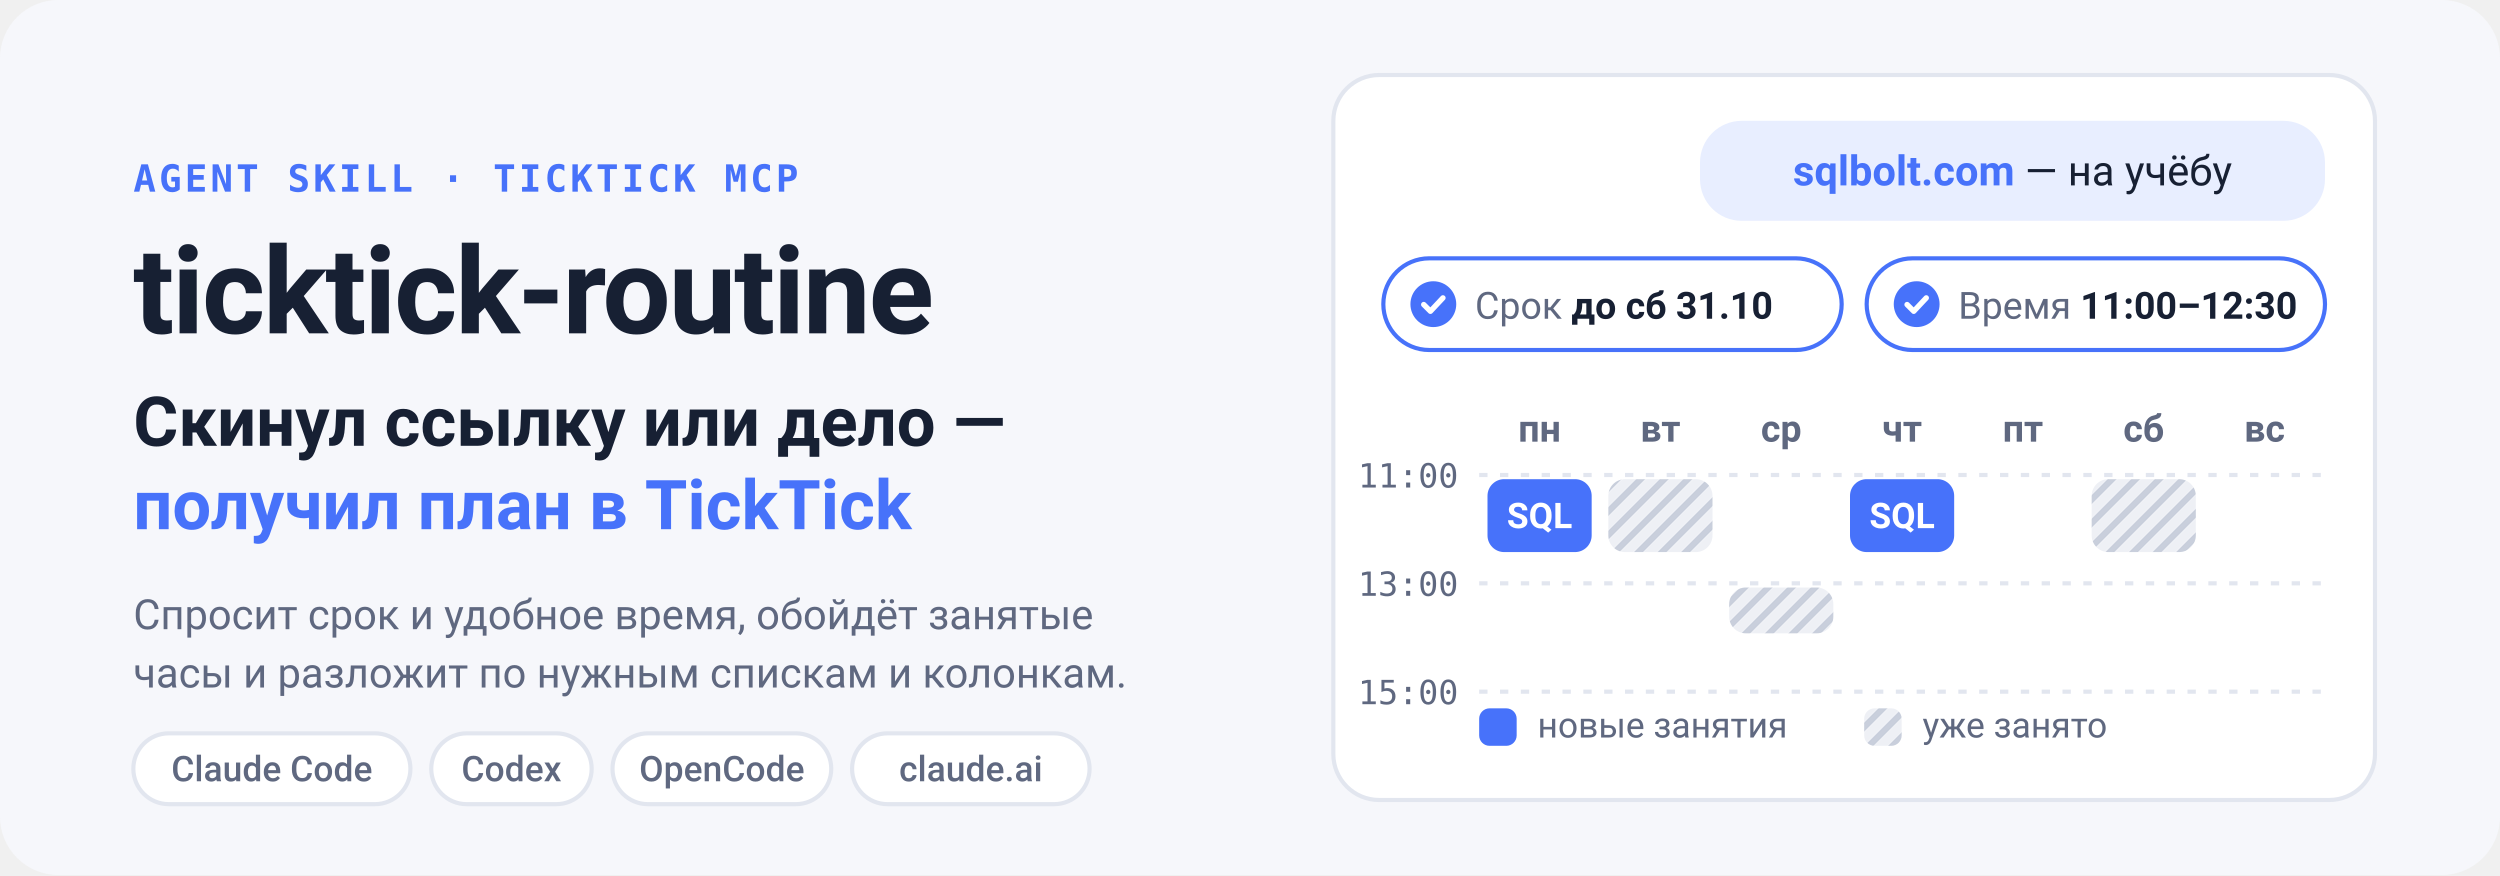
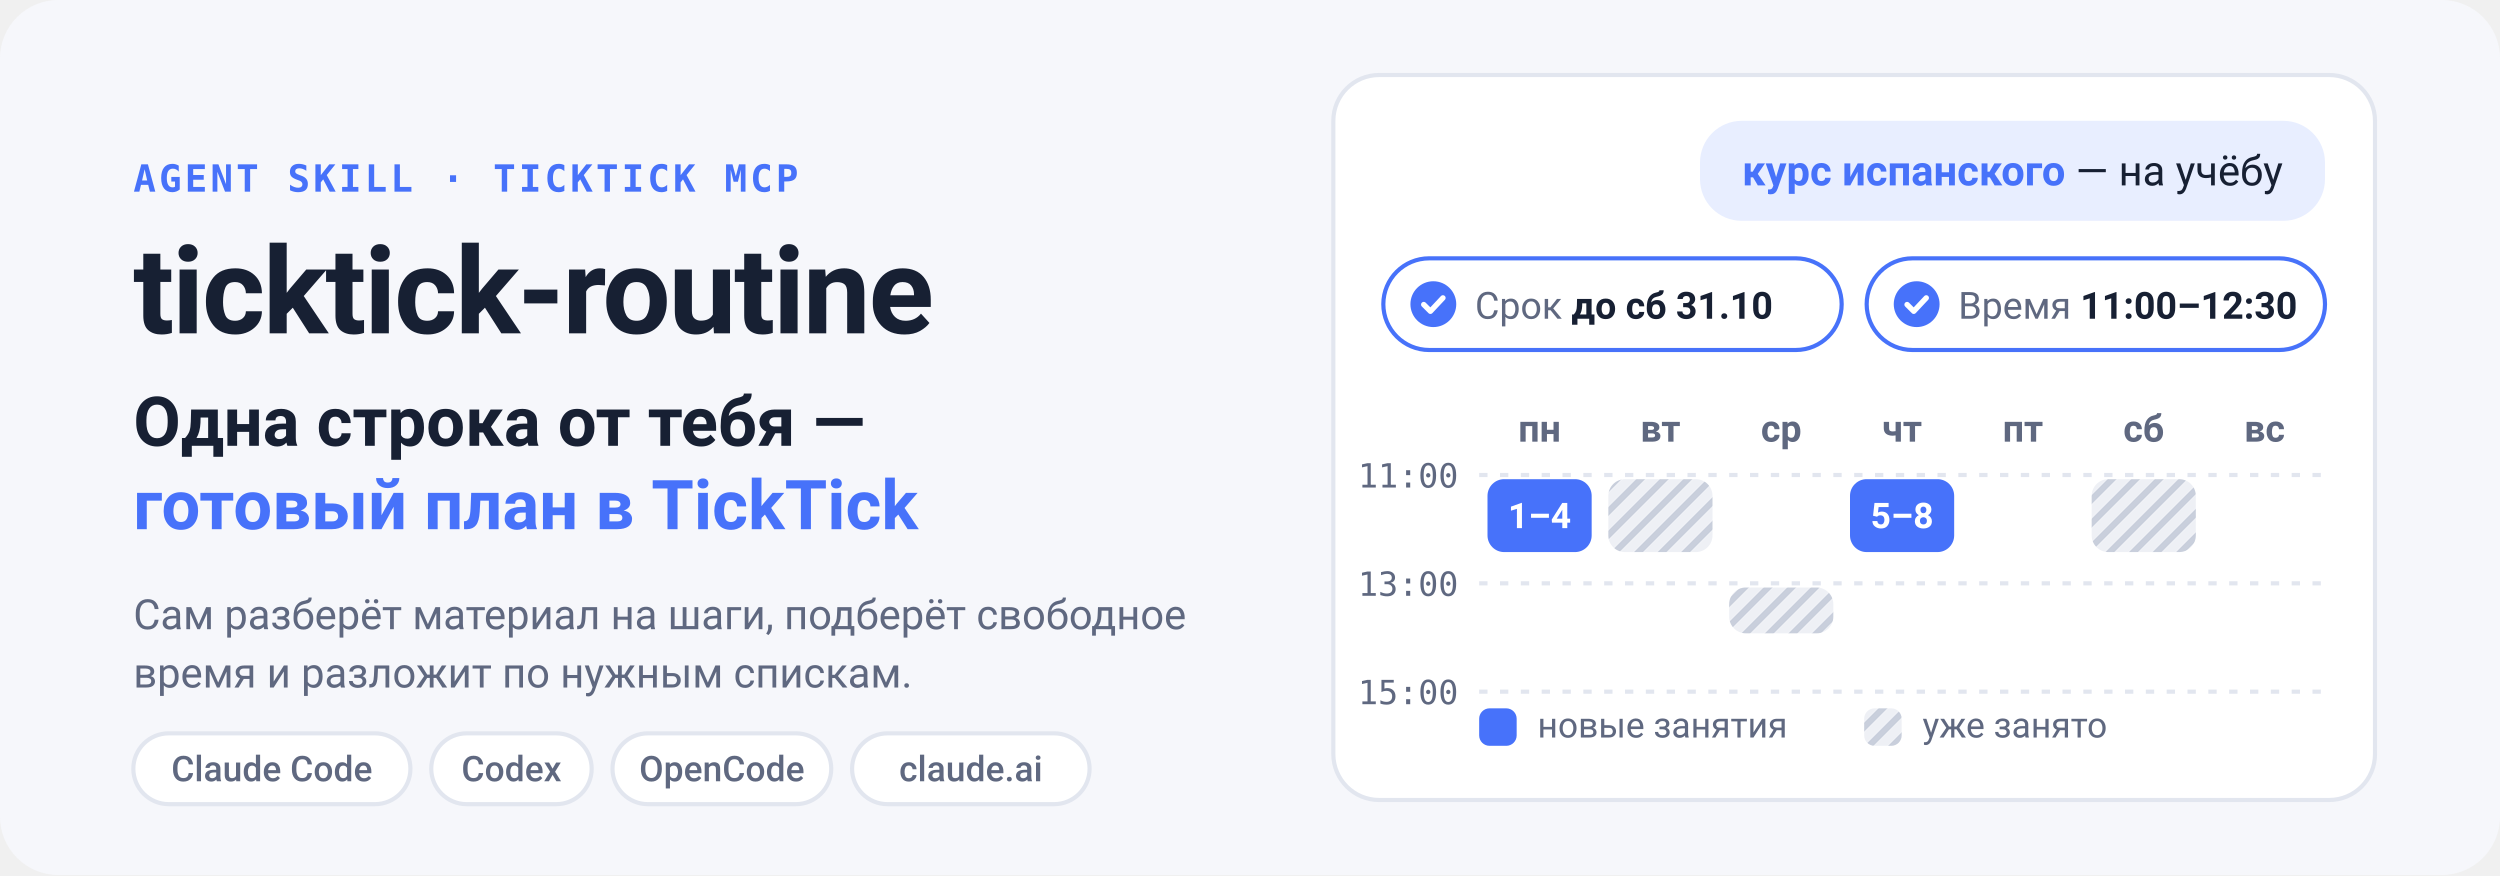
<svg xmlns="http://www.w3.org/2000/svg" width="1200" height="420" viewBox="0 0 1200 420" role="img" aria-labelledby="title desc">
  <defs>
    <pattern id="busy" width="8" height="8" patternUnits="userSpaceOnUse" patternTransform="rotate(45)">
      <rect width="8" height="8" fill="#EEF0F5" />
      <rect width="3" height="8" fill="#C9CFDC" />
    </pattern>
  </defs>
  <rect width="1200" height="420" rx="28" fill="#F6F7FB" />
  <g id="title-block" transform="translate(64 0)">
    <text x="0" y="92" font-family="ui-monospace, SFMono-Regular, Menlo, Consolas, 'DejaVu Sans Mono', monospace" font-size="18" font-weight="600" fill="#4772FA" text-anchor="start" letter-spacing="1.5">AGENT SKILL  ·  TICKTICK MCP</text>
    <text x="0" y="160" font-family="-apple-system, BlinkMacSystemFont, 'Segoe UI', Roboto, 'Noto Sans', 'DejaVu Sans', sans-serif" font-size="58" font-weight="700" fill="#172033" text-anchor="start" letter-spacing="-1">ticktick-routine</text>
-     <text x="0" y="214" font-family="-apple-system, BlinkMacSystemFont, 'Segoe UI', Roboto, 'Noto Sans', 'DejaVu Sans', sans-serif" font-size="33" font-weight="600" fill="#172033" text-anchor="start">Скинул ссылку или дело —</text>
-     <text x="0" y="254" font-family="-apple-system, BlinkMacSystemFont, 'Segoe UI', Roboto, 'Noto Sans', 'DejaVu Sans', sans-serif" font-size="33" font-weight="600" fill="#4772FA" text-anchor="start">получил план в TickTick</text>
-     <text x="0" y="302" font-family="-apple-system, BlinkMacSystemFont, 'Segoe UI', Roboto, 'Noto Sans', 'DejaVu Sans', sans-serif" font-size="20" font-weight="400" fill="#5F6880" text-anchor="start">Спросит срок и удобное время, обойдёт занятые</text>
-     <text x="0" y="330" font-family="-apple-system, BlinkMacSystemFont, 'Segoe UI', Roboto, 'Noto Sans', 'DejaVu Sans', sans-serif" font-size="20" font-weight="400" fill="#5F6880" text-anchor="start">часы и разложит по нужным спискам и колонкам.</text>
+     <text x="0" y="214" font-family="-apple-system, BlinkMacSystemFont, 'Segoe UI', Roboto, 'Noto Sans', 'DejaVu Sans', sans-serif" font-size="33" font-weight="600" fill="#172033" text-anchor="start">Одна строка от тебя —</text>
+     <text x="0" y="254" font-family="-apple-system, BlinkMacSystemFont, 'Segoe UI', Roboto, 'Noto Sans', 'DejaVu Sans', sans-serif" font-size="33" font-weight="600" fill="#4772FA" text-anchor="start">готовый план в TickTick</text>
+     <text x="0" y="302" font-family="-apple-system, BlinkMacSystemFont, 'Segoe UI', Roboto, 'Noto Sans', 'DejaVu Sans', sans-serif" font-size="20" font-weight="400" fill="#5F6880" text-anchor="start">Сам разберёт материал на шаги, подберёт свободное</text>
+     <text x="0" y="330" font-family="-apple-system, BlinkMacSystemFont, 'Segoe UI', Roboto, 'Noto Sans', 'DejaVu Sans', sans-serif" font-size="20" font-weight="400" fill="#5F6880" text-anchor="start">время и разложит по нужным спискам.</text>
    <rect x="0" y="352" width="133" height="34" rx="17" fill="#FFFFFF" stroke="#E2E6EF" stroke-width="2" />
    <text x="66.5" y="375" font-family="-apple-system, BlinkMacSystemFont, 'Segoe UI', Roboto, 'Noto Sans', 'DejaVu Sans', sans-serif" font-size="17" font-weight="500" fill="#5F6880" text-anchor="middle">Claude Code</text>
    <rect x="143" y="352" width="77" height="34" rx="17" fill="#FFFFFF" stroke="#E2E6EF" stroke-width="2" />
    <text x="181.5" y="375" font-family="-apple-system, BlinkMacSystemFont, 'Segoe UI', Roboto, 'Noto Sans', 'DejaVu Sans', sans-serif" font-size="17" font-weight="500" fill="#5F6880" text-anchor="middle">Codex</text>
    <rect x="230" y="352" width="105" height="34" rx="17" fill="#FFFFFF" stroke="#E2E6EF" stroke-width="2" />
    <text x="282.5" y="375" font-family="-apple-system, BlinkMacSystemFont, 'Segoe UI', Roboto, 'Noto Sans', 'DejaVu Sans', sans-serif" font-size="17" font-weight="500" fill="#5F6880" text-anchor="middle">OpenCode</text>
    <rect x="345" y="352" width="114" height="34" rx="17" fill="#FFFFFF" stroke="#E2E6EF" stroke-width="2" />
    <text x="402.0" y="375" font-family="-apple-system, BlinkMacSystemFont, 'Segoe UI', Roboto, 'Noto Sans', 'DejaVu Sans', sans-serif" font-size="17" font-weight="500" fill="#5F6880" text-anchor="middle">claude.ai</text>
  </g>
  <g id="proof" transform="translate(640 36)">
    <rect width="500" height="348" rx="22" fill="#FFFFFF" stroke="#E2E6EF" stroke-width="2" />
    <rect x="176" y="22" width="300" height="48" rx="20" fill="#E8EEFF" />
    <text x="326.0" y="53" font-family="-apple-system, BlinkMacSystemFont, 'Segoe UI', Roboto, 'Noto Sans', 'DejaVu Sans', sans-serif" font-size="20" fill="#172033" text-anchor="middle">
-       <tspan font-weight="700" fill="#4772FA">sqlbolt.com</tspan> — на учёбу</text>
+       <tspan font-weight="700" fill="#4772FA">курс испанского</tspan> — на учёбу</text>
    <rect x="24" y="88" width="220" height="44" rx="22" fill="#FFFFFF" stroke="#4772FA" stroke-width="2" />
    <circle cx="48" cy="110" r="11" fill="#4772FA" />
    <path d="M43.4 110.2 l3.2 3.2 l6.0 -6.4" fill="none" stroke="#FFFFFF" stroke-width="2.6" stroke-linecap="round" stroke-linejoin="round" />
    <text x="68" y="117" font-family="-apple-system, BlinkMacSystemFont, 'Segoe UI', Roboto, 'Noto Sans', 'DejaVu Sans', sans-serif" font-size="18" fill="#5F6880">Срок <tspan fill="#172033" font-weight="600">до сб 31.10</tspan>
    </text>
    <rect x="256" y="88" width="220" height="44" rx="22" fill="#FFFFFF" stroke="#4772FA" stroke-width="2" />
    <circle cx="280" cy="110" r="11" fill="#4772FA" />
    <path d="M275.4 110.2 l3.2 3.2 l6.0 -6.4" fill="none" stroke="#FFFFFF" stroke-width="2.6" stroke-linecap="round" stroke-linejoin="round" />
    <text x="300" y="117" font-family="-apple-system, BlinkMacSystemFont, 'Segoe UI', Roboto, 'Noto Sans', 'DejaVu Sans', sans-serif" font-size="18" fill="#5F6880">Время <tspan fill="#172033" font-weight="600">11:00–12:30</tspan>
    </text>
    <text x="99.0" y="176" font-family="-apple-system, BlinkMacSystemFont, 'Segoe UI', Roboto, 'Noto Sans', 'DejaVu Sans', sans-serif" font-size="18" font-weight="600" fill="#5F6880" text-anchor="middle">пн</text>
    <text x="157.0" y="176" font-family="-apple-system, BlinkMacSystemFont, 'Segoe UI', Roboto, 'Noto Sans', 'DejaVu Sans', sans-serif" font-size="18" font-weight="600" fill="#5F6880" text-anchor="middle">вт</text>
    <text x="215.0" y="176" font-family="-apple-system, BlinkMacSystemFont, 'Segoe UI', Roboto, 'Noto Sans', 'DejaVu Sans', sans-serif" font-size="18" font-weight="600" fill="#5F6880" text-anchor="middle">ср</text>
    <text x="273.0" y="176" font-family="-apple-system, BlinkMacSystemFont, 'Segoe UI', Roboto, 'Noto Sans', 'DejaVu Sans', sans-serif" font-size="18" font-weight="600" fill="#5F6880" text-anchor="middle">чт</text>
    <text x="331.0" y="176" font-family="-apple-system, BlinkMacSystemFont, 'Segoe UI', Roboto, 'Noto Sans', 'DejaVu Sans', sans-serif" font-size="18" font-weight="600" fill="#5F6880" text-anchor="middle">пт</text>
    <text x="389.0" y="176" font-family="-apple-system, BlinkMacSystemFont, 'Segoe UI', Roboto, 'Noto Sans', 'DejaVu Sans', sans-serif" font-size="18" font-weight="600" fill="#5F6880" text-anchor="middle">сб</text>
    <text x="447.0" y="176" font-family="-apple-system, BlinkMacSystemFont, 'Segoe UI', Roboto, 'Noto Sans', 'DejaVu Sans', sans-serif" font-size="18" font-weight="600" fill="#5F6880" text-anchor="middle">вс</text>
    <line x1="70" y1="192.0" x2="476" y2="192.0" stroke="#E2E6EF" stroke-width="2" stroke-dasharray="4 6" />
    <text x="60" y="198.0" font-family="ui-monospace, SFMono-Regular, Menlo, Consolas, 'DejaVu Sans Mono', monospace" font-size="16" font-weight="400" fill="#5F6880" text-anchor="end">11:00</text>
    <line x1="70" y1="244.0" x2="476" y2="244.0" stroke="#E2E6EF" stroke-width="2" stroke-dasharray="4 6" />
    <text x="60" y="250.0" font-family="ui-monospace, SFMono-Regular, Menlo, Consolas, 'DejaVu Sans Mono', monospace" font-size="16" font-weight="400" fill="#5F6880" text-anchor="end">13:00</text>
    <line x1="70" y1="296.0" x2="476" y2="296.0" stroke="#E2E6EF" stroke-width="2" stroke-dasharray="4 6" />
    <text x="60" y="302.0" font-family="ui-monospace, SFMono-Regular, Menlo, Consolas, 'DejaVu Sans Mono', monospace" font-size="16" font-weight="400" fill="#5F6880" text-anchor="end">15:00</text>
    <rect x="132" y="194.0" width="50" height="35.0" rx="8" fill="url(#busy)" />
    <rect x="364" y="194.0" width="50" height="35.0" rx="8" fill="url(#busy)" />
    <rect x="190" y="246.0" width="50" height="22.0" rx="8" fill="url(#busy)" />
    <rect x="74" y="194.0" width="50" height="35.0" rx="8" fill="#4772FA" />
-     <text x="99.0" y="217.5" font-family="-apple-system, BlinkMacSystemFont, 'Segoe UI', Roboto, 'Noto Sans', 'DejaVu Sans', sans-serif" font-size="17" font-weight="700" fill="#FFFFFF" text-anchor="middle">SQL</text>
+     <text x="99.0" y="217.5" font-family="-apple-system, BlinkMacSystemFont, 'Segoe UI', Roboto, 'Noto Sans', 'DejaVu Sans', sans-serif" font-size="17" font-weight="700" fill="#FFFFFF" text-anchor="middle">1–4</text>
    <rect x="248" y="194.0" width="50" height="35.0" rx="8" fill="#4772FA" />
-     <text x="273.0" y="217.5" font-family="-apple-system, BlinkMacSystemFont, 'Segoe UI', Roboto, 'Noto Sans', 'DejaVu Sans', sans-serif" font-size="17" font-weight="700" fill="#FFFFFF" text-anchor="middle">SQL</text>
+     <text x="273.0" y="217.5" font-family="-apple-system, BlinkMacSystemFont, 'Segoe UI', Roboto, 'Noto Sans', 'DejaVu Sans', sans-serif" font-size="17" font-weight="700" fill="#FFFFFF" text-anchor="middle">5–8</text>
    <rect x="70" y="304" width="18" height="18" rx="5" fill="#4772FA" />
    <text x="98" y="318" font-family="-apple-system, BlinkMacSystemFont, 'Segoe UI', Roboto, 'Noto Sans', 'DejaVu Sans', sans-serif" font-size="17" font-weight="400" fill="#5F6880" text-anchor="start">новые занятия</text>
    <rect x="254.8" y="304" width="18" height="18" rx="5" fill="url(#busy)" />
    <text x="282.8" y="318" font-family="-apple-system, BlinkMacSystemFont, 'Segoe UI', Roboto, 'Noto Sans', 'DejaVu Sans', sans-serif" font-size="17" font-weight="400" fill="#5F6880" text-anchor="start">уже занято</text>
  </g>
</svg>
